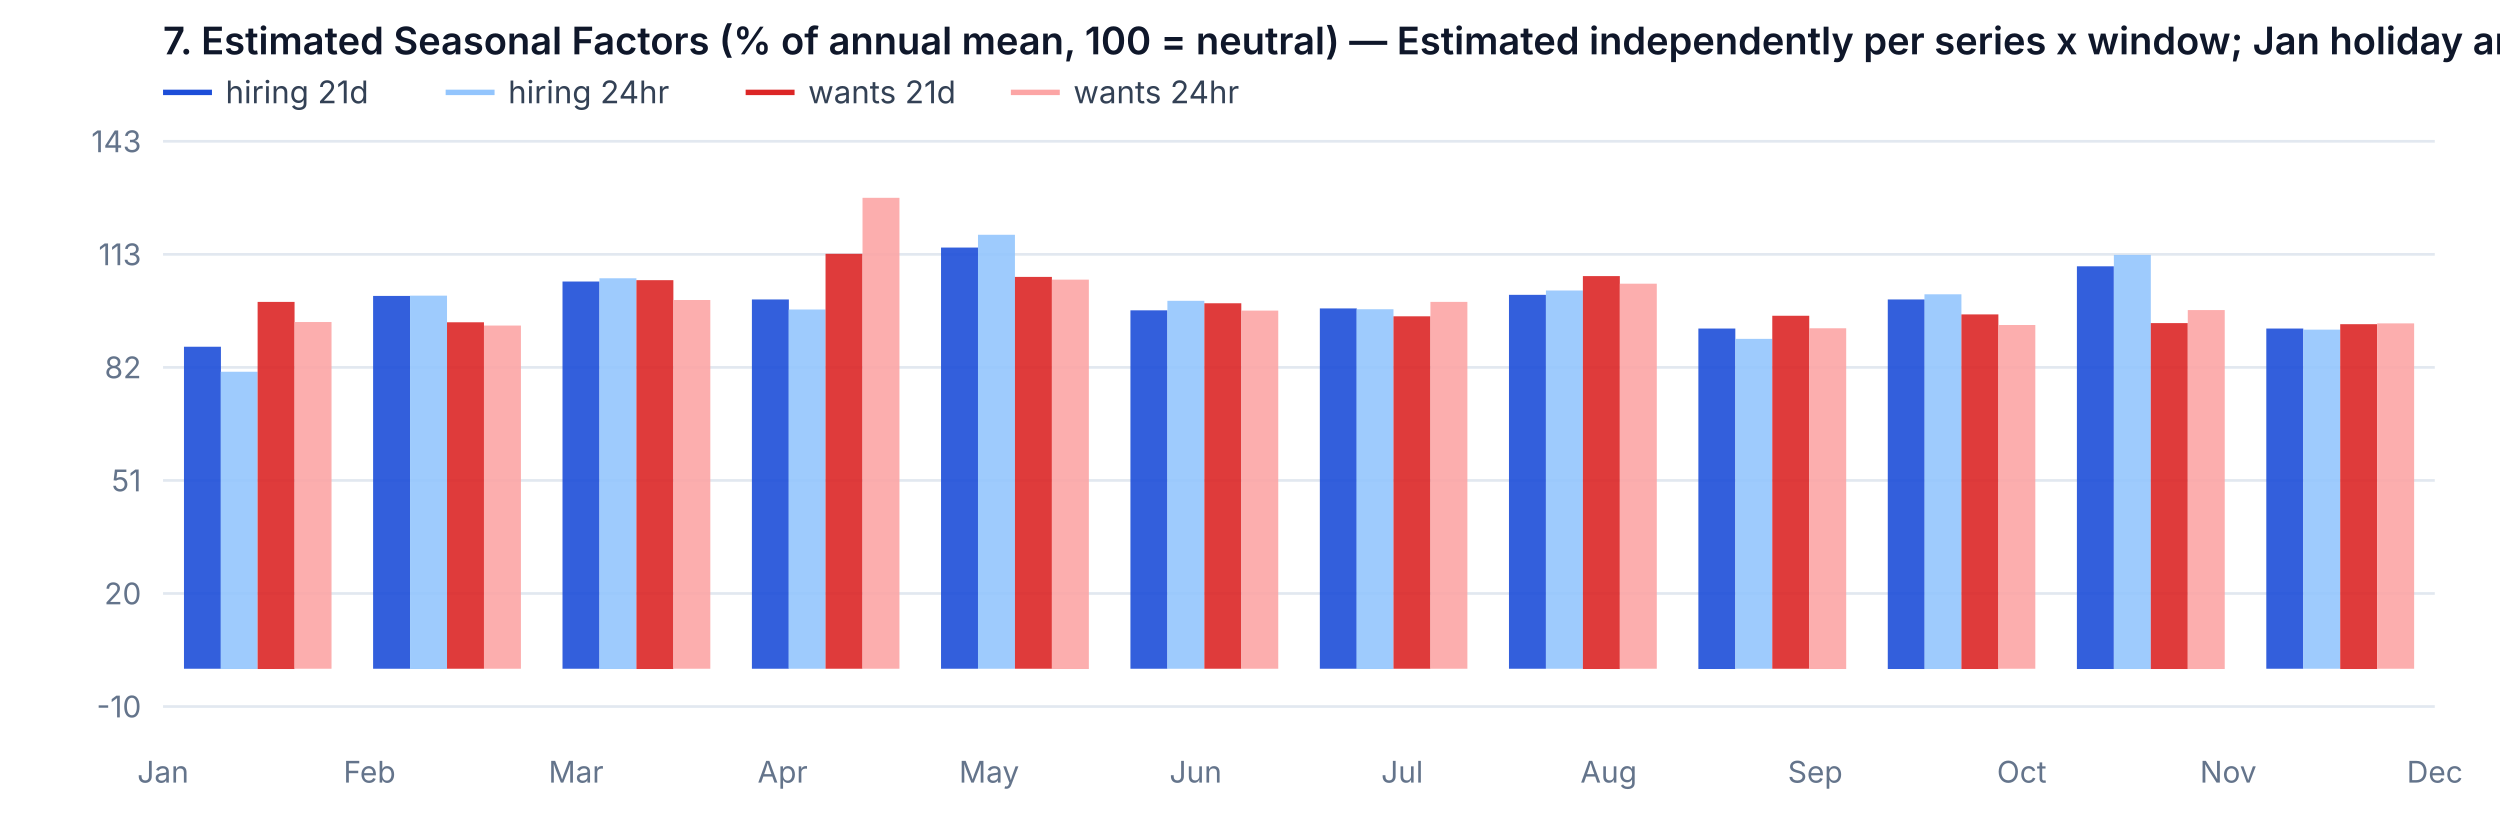
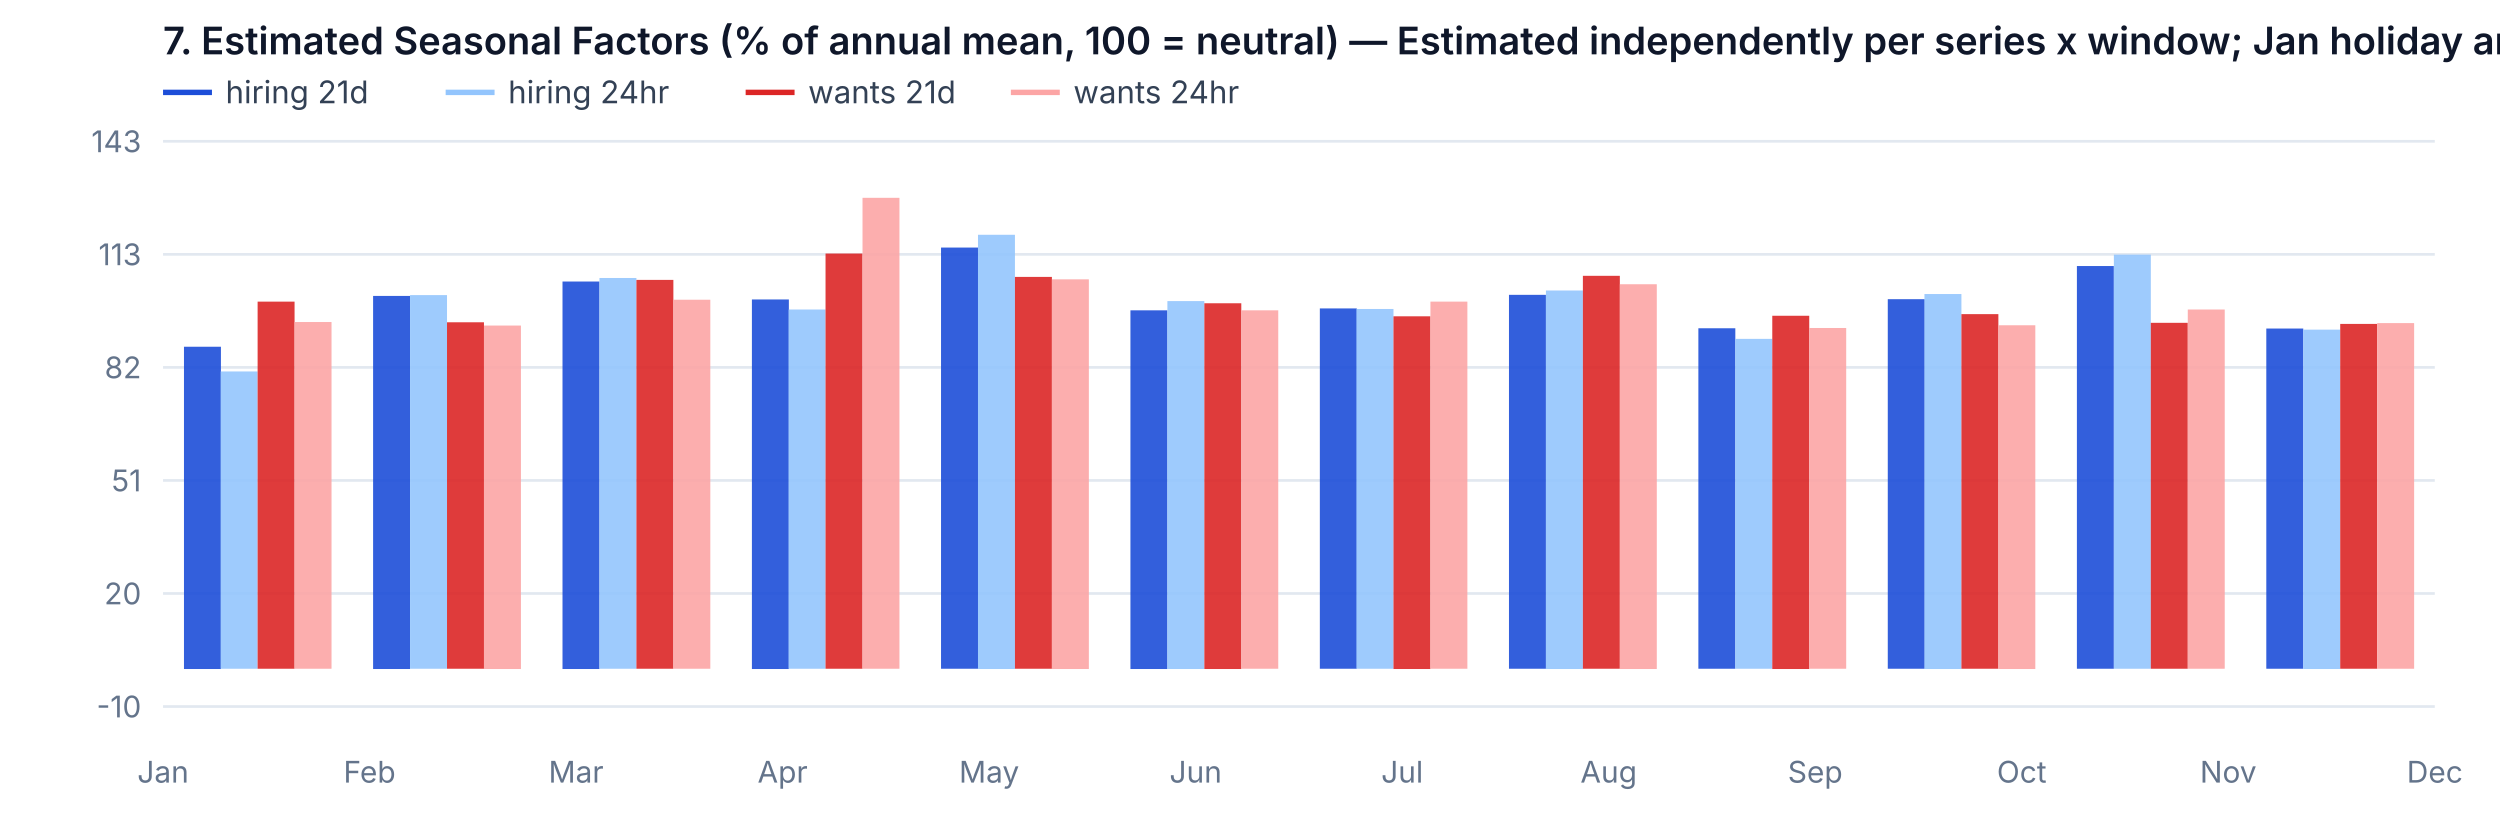
<svg xmlns="http://www.w3.org/2000/svg" viewBox="0 0 920 300" width="920" height="300" style="background:#fff;border:1px solid #e2e8f0;border-radius:8px">
  <text x="60" y="20" fill="#0f172a" font-size="14" font-weight="600" font-family="system-ui, -apple-system, sans-serif">7. Estimated Seasonal Factors (% of annual mean, 100 = neutral) — Estimated independently per series x window; Jan holiday and Dec dip are the dominant effects</text>
  <line x1="60" y1="34" x2="78" y2="34" stroke="#1d4ed8" stroke-width="2" />
  <text x="83" y="38" fill="#334155" font-size="11.5" font-family="system-ui, -apple-system, sans-serif">hiring 21d</text>
  <line x1="164" y1="34" x2="182" y2="34" stroke="#93c5fd" stroke-width="2" />
  <text x="187" y="38" fill="#334155" font-size="11.5" font-family="system-ui, -apple-system, sans-serif">hiring 24hr</text>
  <line x1="274.4" y1="34" x2="292.4" y2="34" stroke="#dc2626" stroke-width="2" />
  <text x="297.4" y="38" fill="#334155" font-size="11.5" font-family="system-ui, -apple-system, sans-serif">wants 21d</text>
  <line x1="372" y1="34" x2="390" y2="34" stroke="#fca5a5" stroke-width="2" />
  <text x="395" y="38" fill="#334155" font-size="11.5" font-family="system-ui, -apple-system, sans-serif">wants 24hr</text>
  <line x1="60" y1="260.0" x2="896" y2="260.0" stroke="#e2e8f0" />
  <text x="52" y="264.0" text-anchor="end" fill="#64748b" font-size="11" font-family="system-ui, -apple-system, sans-serif">-10</text>
  <line x1="60" y1="218.4" x2="896" y2="218.4" stroke="#e2e8f0" />
  <text x="52" y="222.4" text-anchor="end" fill="#64748b" font-size="11" font-family="system-ui, -apple-system, sans-serif">20</text>
  <line x1="60" y1="176.8" x2="896" y2="176.8" stroke="#e2e8f0" />
  <text x="52" y="180.8" text-anchor="end" fill="#64748b" font-size="11" font-family="system-ui, -apple-system, sans-serif">51</text>
  <line x1="60" y1="135.2" x2="896" y2="135.2" stroke="#e2e8f0" />
  <text x="52" y="139.2" text-anchor="end" fill="#64748b" font-size="11" font-family="system-ui, -apple-system, sans-serif">82</text>
  <line x1="60" y1="93.6" x2="896" y2="93.6" stroke="#e2e8f0" />
  <text x="52" y="97.6" text-anchor="end" fill="#64748b" font-size="11" font-family="system-ui, -apple-system, sans-serif">113</text>
  <line x1="60" y1="52.0" x2="896" y2="52.0" stroke="#e2e8f0" />
  <text x="52" y="56.0" text-anchor="end" fill="#64748b" font-size="11" font-family="system-ui, -apple-system, sans-serif">143</text>
  <text x="60.0" y="288" text-anchor="middle" fill="#64748b" font-size="11" font-family="system-ui, -apple-system, sans-serif">Jan</text>
  <text x="136.0" y="288" text-anchor="middle" fill="#64748b" font-size="11" font-family="system-ui, -apple-system, sans-serif">Feb</text>
  <text x="212.0" y="288" text-anchor="middle" fill="#64748b" font-size="11" font-family="system-ui, -apple-system, sans-serif">Mar</text>
  <text x="288.0" y="288" text-anchor="middle" fill="#64748b" font-size="11" font-family="system-ui, -apple-system, sans-serif">Apr</text>
  <text x="364.0" y="288" text-anchor="middle" fill="#64748b" font-size="11" font-family="system-ui, -apple-system, sans-serif">May</text>
  <text x="440.0" y="288" text-anchor="middle" fill="#64748b" font-size="11" font-family="system-ui, -apple-system, sans-serif">Jun</text>
  <text x="516.0" y="288" text-anchor="middle" fill="#64748b" font-size="11" font-family="system-ui, -apple-system, sans-serif">Jul</text>
  <text x="592.0" y="288" text-anchor="middle" fill="#64748b" font-size="11" font-family="system-ui, -apple-system, sans-serif">Aug</text>
  <text x="668.0" y="288" text-anchor="middle" fill="#64748b" font-size="11" font-family="system-ui, -apple-system, sans-serif">Sep</text>
  <text x="744.0" y="288" text-anchor="middle" fill="#64748b" font-size="11" font-family="system-ui, -apple-system, sans-serif">Oct</text>
  <text x="820.0" y="288" text-anchor="middle" fill="#64748b" font-size="11" font-family="system-ui, -apple-system, sans-serif">Nov</text>
  <text x="896.0" y="288" text-anchor="middle" fill="#64748b" font-size="11" font-family="system-ui, -apple-system, sans-serif">Dec</text>
-   <rect x="67.7" y="127.6" width="13.6" height="118.5" fill="#1d4ed8" opacity="0.9" />
-   <rect x="137.3" y="108.9" width="13.6" height="137.2" fill="#1d4ed8" opacity="0.9" />
-   <rect x="207.0" y="103.6" width="13.6" height="142.5" fill="#1d4ed8" opacity="0.9" />
-   <rect x="276.7" y="110.2" width="13.6" height="135.9" fill="#1d4ed8" opacity="0.9" />
+   <rect x="67.7" y="127.6" width="13.6" height="118.6" fill="#1d4ed8" opacity="0.9" />
+   <rect x="137.3" y="108.9" width="13.6" height="137.3" fill="#1d4ed8" opacity="0.9" />
+   <rect x="207.0" y="103.6" width="13.6" height="142.6" fill="#1d4ed8" opacity="0.9" />
+   <rect x="276.7" y="110.2" width="13.6" height="136.0" fill="#1d4ed8" opacity="0.9" />
  <rect x="346.3" y="91.1" width="13.6" height="155.0" fill="#1d4ed8" opacity="0.9" />
-   <rect x="416.0" y="114.2" width="13.6" height="131.9" fill="#1d4ed8" opacity="0.9" />
+   <rect x="416.0" y="114.2" width="13.6" height="132.0" fill="#1d4ed8" opacity="0.9" />
  <rect x="485.7" y="113.5" width="13.6" height="132.6" fill="#1d4ed8" opacity="0.9" />
  <rect x="555.3" y="108.5" width="13.6" height="137.6" fill="#1d4ed8" opacity="0.9" />
-   <rect x="625.0" y="120.9" width="13.6" height="125.3" fill="#1d4ed8" opacity="0.9" />
-   <rect x="694.7" y="110.2" width="13.6" height="136.0" fill="#1d4ed8" opacity="0.9" />
-   <rect x="764.3" y="98.0" width="13.6" height="148.2" fill="#1d4ed8" opacity="0.9" />
+   <rect x="625.0" y="120.8" width="13.6" height="125.3" fill="#1d4ed8" opacity="0.9" />
+   <rect x="694.7" y="110.1" width="13.6" height="136.0" fill="#1d4ed8" opacity="0.9" />
+   <rect x="764.3" y="97.9" width="13.6" height="148.2" fill="#1d4ed8" opacity="0.9" />
  <rect x="834.0" y="120.9" width="13.6" height="125.2" fill="#1d4ed8" opacity="0.9" />
-   <rect x="81.2" y="136.8" width="13.6" height="109.4" fill="#93c5fd" opacity="0.9" />
-   <rect x="150.9" y="108.8" width="13.6" height="137.4" fill="#93c5fd" opacity="0.9" />
-   <rect x="220.6" y="102.4" width="13.6" height="143.8" fill="#93c5fd" opacity="0.9" />
+   <rect x="81.2" y="136.7" width="13.6" height="109.4" fill="#93c5fd" opacity="0.9" />
+   <rect x="150.9" y="108.6" width="13.6" height="137.5" fill="#93c5fd" opacity="0.9" />
+   <rect x="220.6" y="102.3" width="13.6" height="143.8" fill="#93c5fd" opacity="0.9" />
  <rect x="290.2" y="113.9" width="13.6" height="132.2" fill="#93c5fd" opacity="0.9" />
-   <rect x="359.9" y="86.4" width="13.6" height="159.7" fill="#93c5fd" opacity="0.9" />
-   <rect x="429.6" y="110.7" width="13.6" height="135.4" fill="#93c5fd" opacity="0.9" />
-   <rect x="499.2" y="113.8" width="13.6" height="132.4" fill="#93c5fd" opacity="0.9" />
-   <rect x="568.9" y="106.9" width="13.6" height="139.2" fill="#93c5fd" opacity="0.9" />
+   <rect x="359.9" y="86.4" width="13.6" height="159.8" fill="#93c5fd" opacity="0.9" />
+   <rect x="429.6" y="110.8" width="13.6" height="135.4" fill="#93c5fd" opacity="0.9" />
+   <rect x="499.2" y="113.7" width="13.6" height="132.4" fill="#93c5fd" opacity="0.9" />
+   <rect x="568.9" y="106.9" width="13.6" height="139.3" fill="#93c5fd" opacity="0.9" />
  <rect x="638.6" y="124.7" width="13.6" height="121.4" fill="#93c5fd" opacity="0.9" />
-   <rect x="708.2" y="108.3" width="13.6" height="137.9" fill="#93c5fd" opacity="0.9" />
-   <rect x="777.9" y="93.8" width="13.6" height="152.4" fill="#93c5fd" opacity="0.9" />
-   <rect x="847.6" y="121.3" width="13.6" height="124.8" fill="#93c5fd" opacity="0.9" />
-   <rect x="94.8" y="111.1" width="13.6" height="135.1" fill="#dc2626" opacity="0.9" />
+   <rect x="708.2" y="108.2" width="13.6" height="138.0" fill="#93c5fd" opacity="0.9" />
+   <rect x="777.9" y="93.7" width="13.6" height="152.4" fill="#93c5fd" opacity="0.9" />
+   <rect x="847.6" y="121.3" width="13.6" height="124.9" fill="#93c5fd" opacity="0.9" />
+   <rect x="94.8" y="111.0" width="13.6" height="135.1" fill="#dc2626" opacity="0.9" />
  <rect x="164.5" y="118.6" width="13.6" height="127.5" fill="#dc2626" opacity="0.9" />
-   <rect x="234.2" y="103.1" width="13.6" height="143.1" fill="#dc2626" opacity="0.9" />
-   <rect x="303.8" y="93.4" width="13.6" height="152.7" fill="#dc2626" opacity="0.9" />
+   <rect x="234.2" y="103.0" width="13.6" height="143.1" fill="#dc2626" opacity="0.9" />
+   <rect x="303.8" y="93.3" width="13.6" height="152.8" fill="#dc2626" opacity="0.9" />
  <rect x="373.5" y="101.9" width="13.6" height="144.2" fill="#dc2626" opacity="0.9" />
-   <rect x="443.2" y="111.6" width="13.6" height="134.5" fill="#dc2626" opacity="0.9" />
-   <rect x="512.8" y="116.4" width="13.6" height="129.7" fill="#dc2626" opacity="0.9" />
-   <rect x="582.5" y="101.6" width="13.6" height="144.6" fill="#dc2626" opacity="0.9" />
-   <rect x="652.2" y="116.2" width="13.6" height="129.9" fill="#dc2626" opacity="0.9" />
-   <rect x="721.8" y="115.7" width="13.6" height="130.5" fill="#dc2626" opacity="0.9" />
-   <rect x="791.5" y="118.9" width="13.6" height="127.3" fill="#dc2626" opacity="0.9" />
-   <rect x="861.2" y="119.3" width="13.6" height="126.9" fill="#dc2626" opacity="0.9" />
+   <rect x="443.2" y="111.6" width="13.6" height="134.6" fill="#dc2626" opacity="0.9" />
+   <rect x="512.8" y="116.4" width="13.6" height="129.8" fill="#dc2626" opacity="0.9" />
+   <rect x="582.5" y="101.5" width="13.6" height="144.6" fill="#dc2626" opacity="0.9" />
+   <rect x="652.2" y="116.2" width="13.6" height="130.0" fill="#dc2626" opacity="0.9" />
+   <rect x="721.8" y="115.6" width="13.6" height="130.5" fill="#dc2626" opacity="0.9" />
+   <rect x="791.5" y="118.8" width="13.6" height="127.3" fill="#dc2626" opacity="0.9" />
+   <rect x="861.2" y="119.2" width="13.6" height="126.9" fill="#dc2626" opacity="0.9" />
  <rect x="108.4" y="118.5" width="13.6" height="127.6" fill="#fca5a5" opacity="0.9" />
-   <rect x="178.1" y="119.8" width="13.6" height="126.3" fill="#fca5a5" opacity="0.9" />
-   <rect x="247.8" y="110.4" width="13.6" height="135.7" fill="#fca5a5" opacity="0.9" />
+   <rect x="178.1" y="119.8" width="13.6" height="126.4" fill="#fca5a5" opacity="0.9" />
+   <rect x="247.8" y="110.3" width="13.6" height="135.8" fill="#fca5a5" opacity="0.9" />
  <rect x="317.4" y="72.8" width="13.6" height="173.3" fill="#fca5a5" opacity="0.9" />
-   <rect x="387.1" y="102.9" width="13.6" height="143.3" fill="#fca5a5" opacity="0.9" />
-   <rect x="456.8" y="114.3" width="13.6" height="131.8" fill="#fca5a5" opacity="0.9" />
-   <rect x="526.4" y="111.1" width="13.6" height="135.0" fill="#fca5a5" opacity="0.9" />
-   <rect x="596.1" y="104.4" width="13.6" height="141.7" fill="#fca5a5" opacity="0.9" />
-   <rect x="665.8" y="120.8" width="13.6" height="125.4" fill="#fca5a5" opacity="0.9" />
-   <rect x="735.4" y="119.6" width="13.6" height="126.5" fill="#fca5a5" opacity="0.9" />
-   <rect x="805.1" y="114.1" width="13.6" height="132.1" fill="#fca5a5" opacity="0.9" />
-   <rect x="874.8" y="119.0" width="13.6" height="127.1" fill="#fca5a5" opacity="0.9" />
+   <rect x="387.1" y="102.8" width="13.6" height="143.4" fill="#fca5a5" opacity="0.9" />
+   <rect x="456.8" y="114.2" width="13.6" height="131.9" fill="#fca5a5" opacity="0.9" />
+   <rect x="526.4" y="111.0" width="13.6" height="135.1" fill="#fca5a5" opacity="0.9" />
+   <rect x="596.1" y="104.6" width="13.6" height="141.6" fill="#fca5a5" opacity="0.9" />
+   <rect x="665.8" y="120.7" width="13.6" height="125.4" fill="#fca5a5" opacity="0.9" />
+   <rect x="735.4" y="119.7" width="13.6" height="126.5" fill="#fca5a5" opacity="0.9" />
+   <rect x="805.1" y="113.9" width="13.6" height="132.2" fill="#fca5a5" opacity="0.9" />
+   <rect x="874.8" y="118.9" width="13.6" height="127.2" fill="#fca5a5" opacity="0.9" />
</svg>
